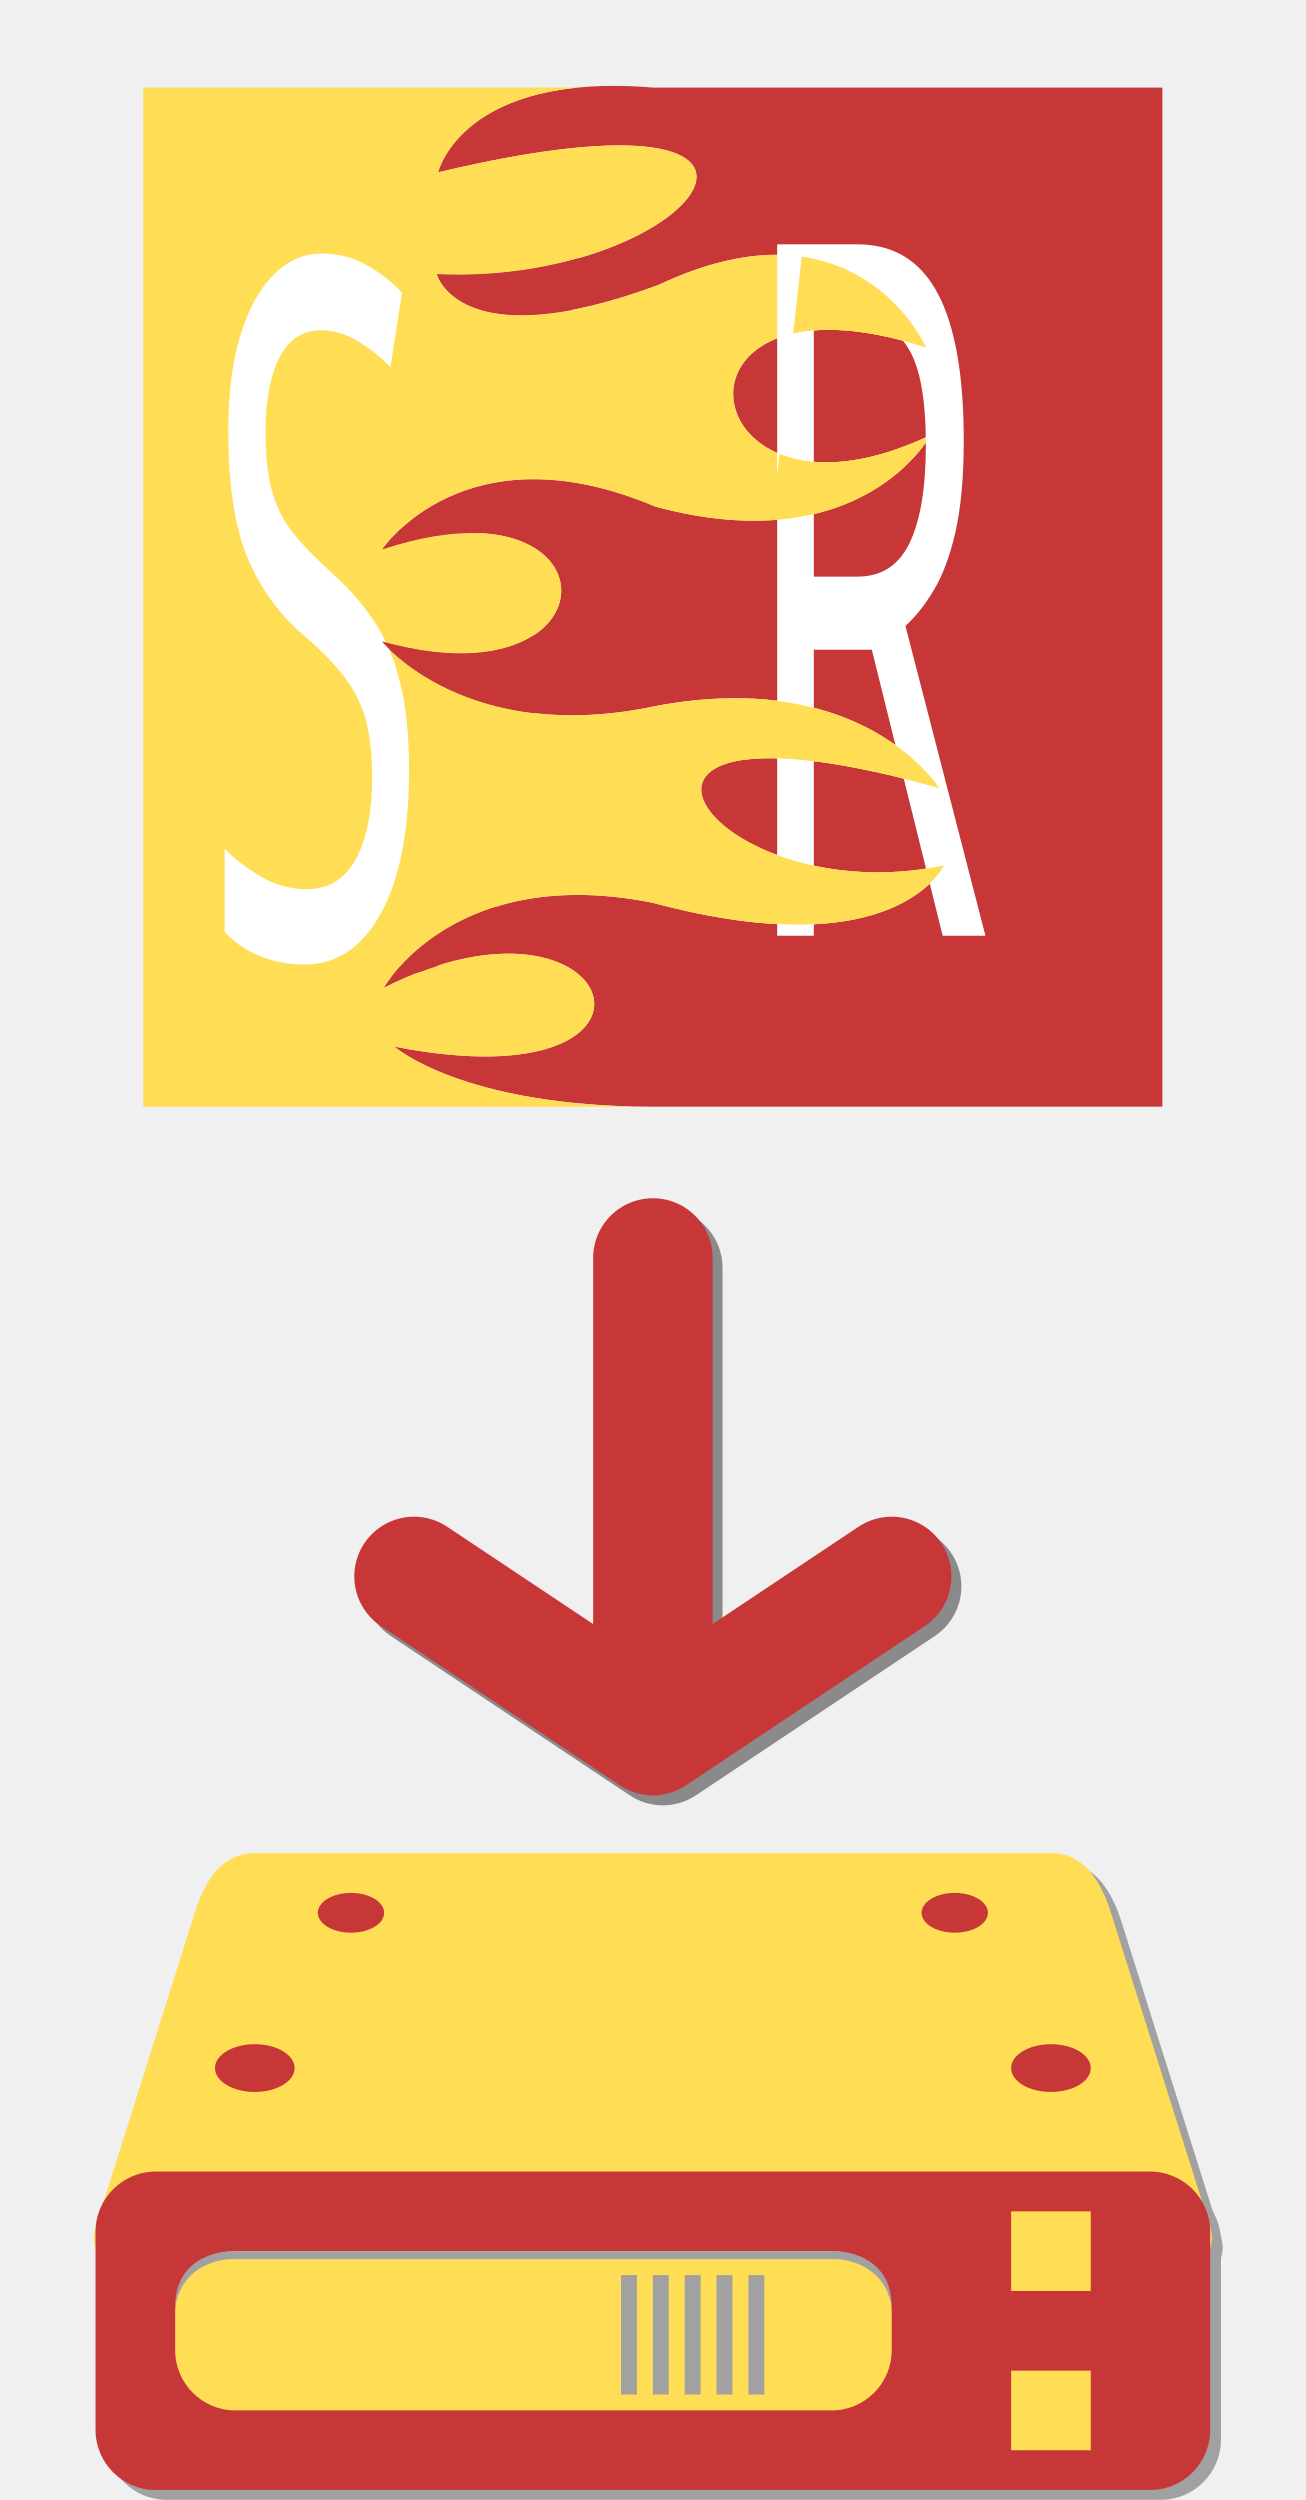
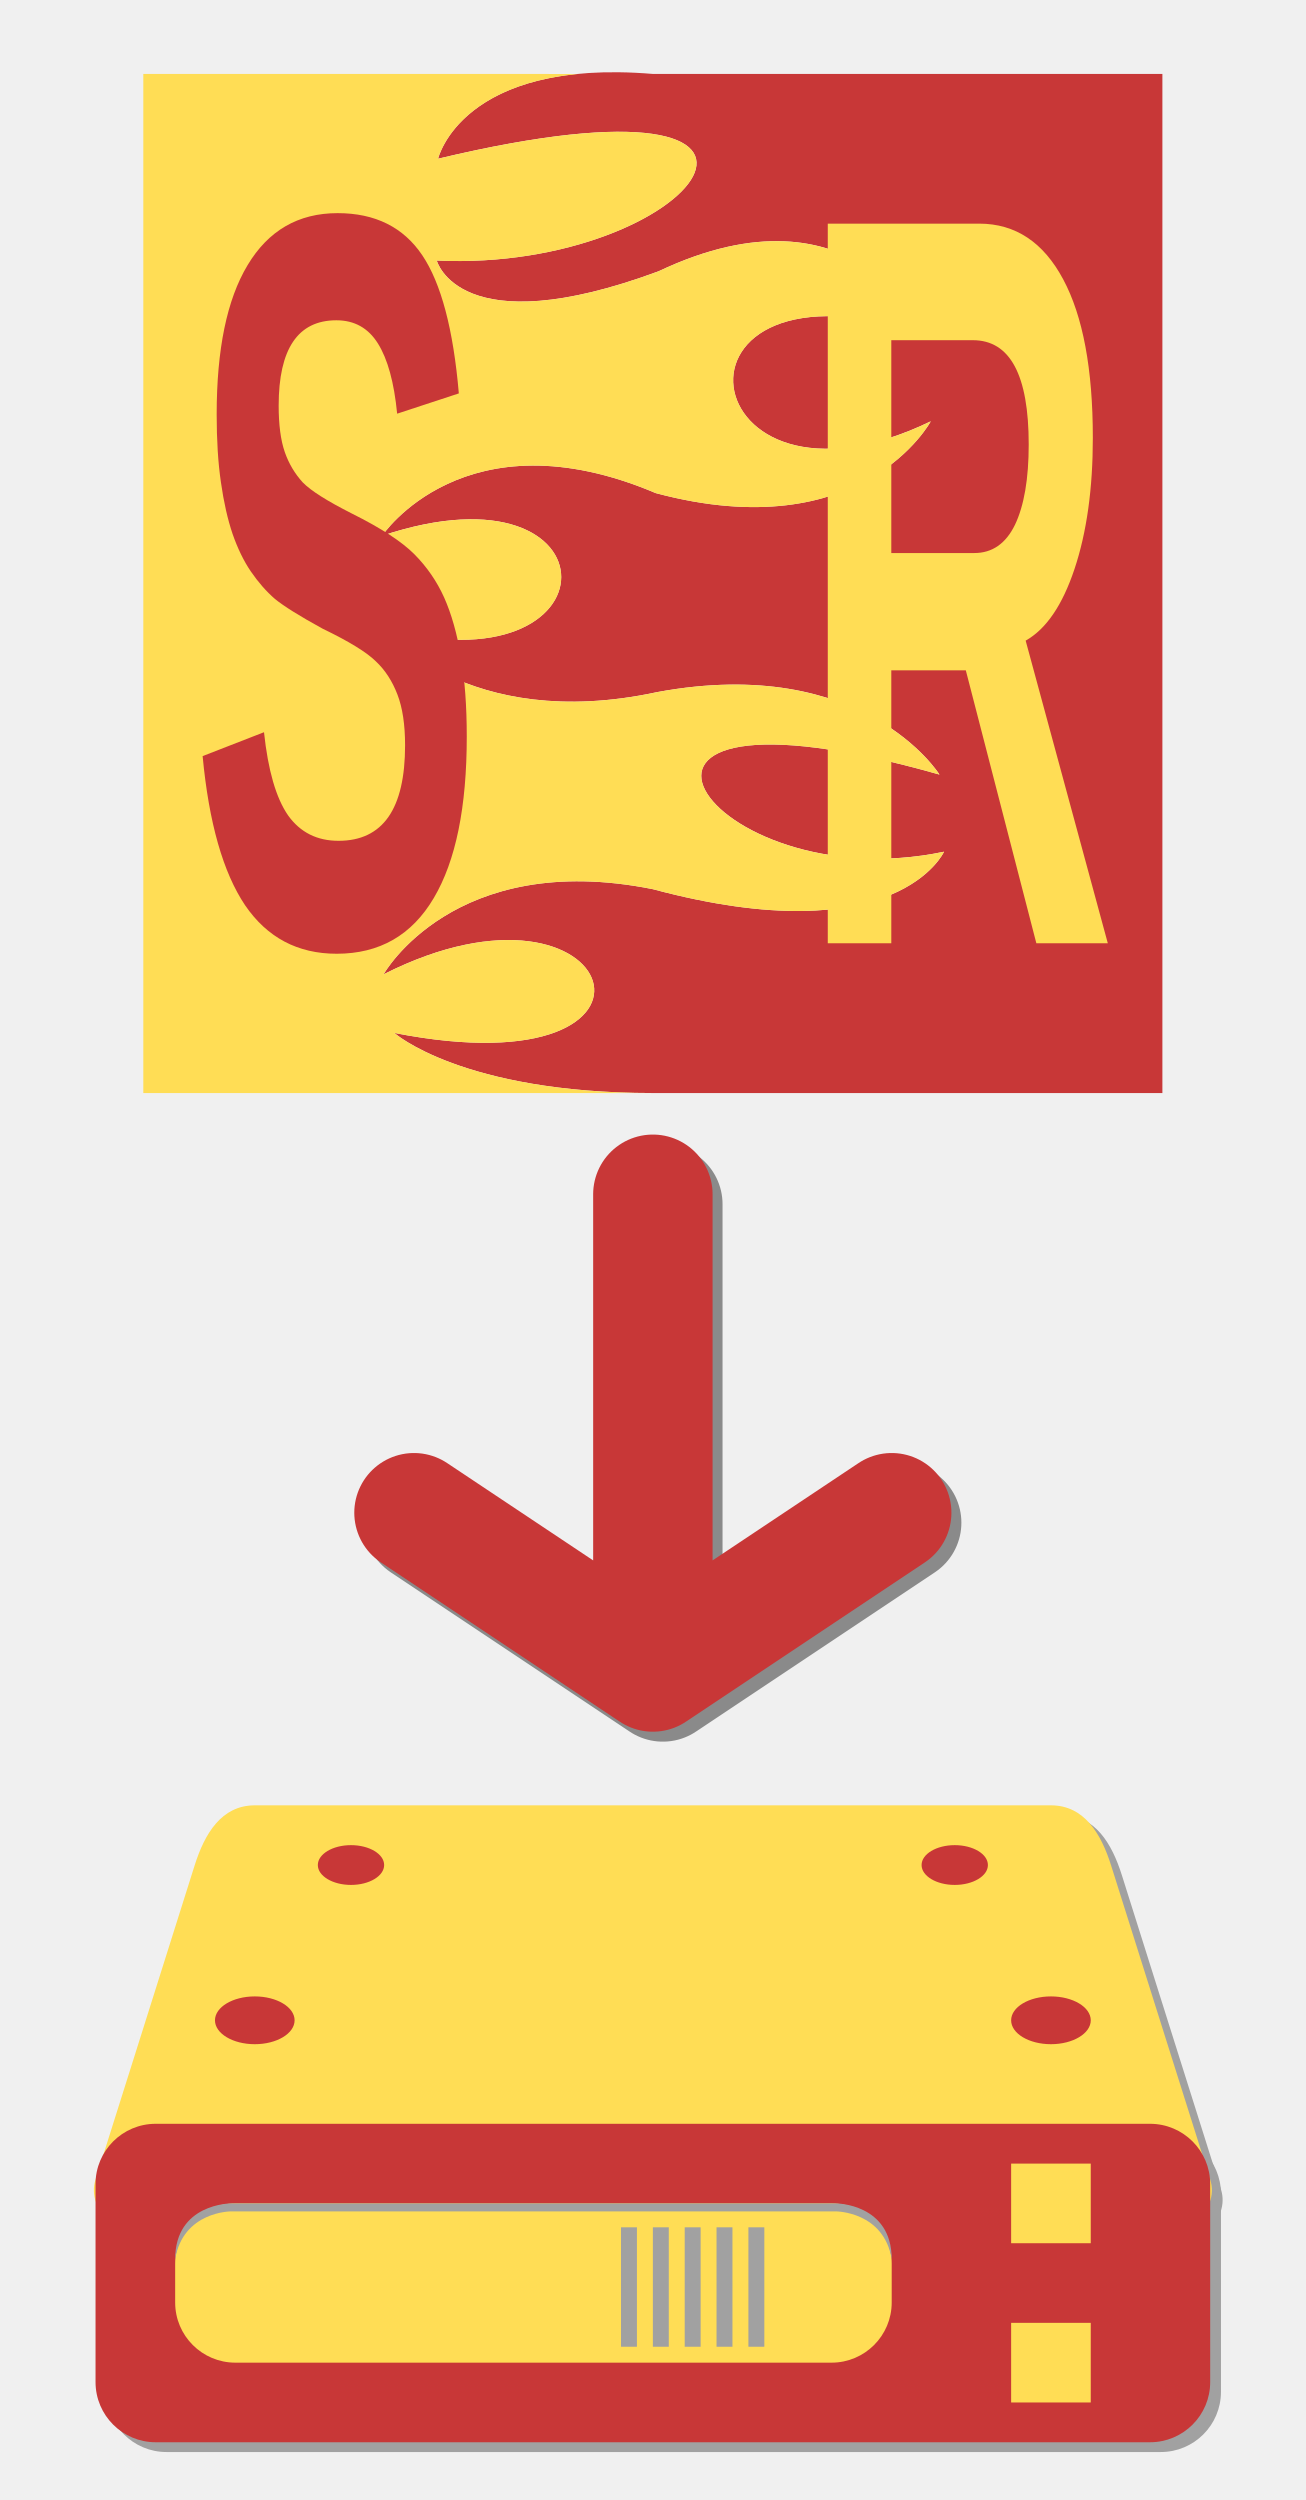
<svg xmlns="http://www.w3.org/2000/svg" width="164" height="314" viewBox="0 0 43.392 83.079" version="1.1" id="svg5" xml:space="preserve">
  <defs id="defs2">
    <clipPath clipPathUnits="userSpaceOnUse" id="clipPath1993">
      <path style="fill:none;stroke:#000000;stroke-width:0.265px;stroke-linecap:butt;stroke-linejoin:miter;stroke-opacity:1" d="M 25.135,17.198 -17.198,27.781 -59.531,17.198 V 2.646 h 84.667 z" id="path1995" />
    </clipPath>
  </defs>
  <g id="layer1" transform="translate(0,15.34583)">
-     <path d="m 22.027,42.664 1e-6,-15.875 m -7.938,10.583 7.938,5.292 7.937,-5.292" style="fill:none;stroke:#8a8a8a;stroke-width:3.969;stroke-linecap:round;stroke-linejoin:round;stroke-miterlimit:4;stroke-dasharray:none;stroke-opacity:1" id="path963" />
-     <g transform="translate(-7.050206,-13.23484)" id="g1152">
-       <path id="path1148" d="m 15.875,59.796 h 26.458 c 1.108,0 1.667,0.943 2,2 L 47.625,72.231 c 0.333,1.057 -0.892,2 -2,2 H 12.583 c -1.108,0 -2.333,-0.943 -2,-2 L 13.875,61.796 C 14.208,60.739 14.767,59.796 15.875,59.796 Z" style="opacity:1;fill:#a1a1a1;fill-opacity:1;stroke:none;stroke-width:3.969;stroke-linecap:round;stroke-linejoin:round;stroke-miterlimit:4;stroke-dasharray:none;stroke-dashoffset:0;stroke-opacity:1;paint-order:normal" />
-       <rect ry="2" rx="2" y="70.379" x="10.583" height="10.583" width="37.042" id="rect1146" style="opacity:1;fill:#a1a1a1;fill-opacity:1;stroke:none;stroke-width:3.969;stroke-linecap:round;stroke-linejoin:round;stroke-miterlimit:4;stroke-dasharray:none;stroke-dashoffset:0;stroke-opacity:1;paint-order:normal" />
+     <g id="g2" transform="translate(0,-1.5875)">
+       <g transform="translate(-7.050206,-13.23484)" id="g1152">
+         <path id="path1148" d="m 15.875,59.796 h 26.458 c 1.108,0 1.667,0.943 2,2 L 47.625,72.231 c 0.333,1.057 -0.892,2 -2,2 H 12.583 c -1.108,0 -2.333,-0.943 -2,-2 L 13.875,61.796 C 14.208,60.739 14.767,59.796 15.875,59.796 Z" style="opacity:1;fill:#a1a1a1;fill-opacity:1;stroke:none;stroke-width:3.969;stroke-linecap:round;stroke-linejoin:round;stroke-miterlimit:4;stroke-dasharray:none;stroke-dashoffset:0;stroke-opacity:1;paint-order:normal" />
+         <rect ry="2" rx="2" y="70.379" x="10.583" height="10.583" width="37.042" id="rect1146" style="opacity:1;fill:#a1a1a1;fill-opacity:1;stroke:none;stroke-width:3.969;stroke-linecap:round;stroke-linejoin:round;stroke-miterlimit:4;stroke-dasharray:none;stroke-dashoffset:0;stroke-opacity:1;paint-order:normal" />
+       </g>
+       <path id="rect898" d="M 8.467,46.236 H 34.925 c 1.108,0 1.667,0.943 2,2 l 3.292,10.435 c 0.333,1.057 -0.892,2 -2,2 H 5.175 c -1.108,0 -2.333,-0.943 -2,-2 L 6.467,48.236 C 6.8,47.179 7.359,46.236 8.467,46.236 Z" style="fill:#ffdd55;fill-opacity:1;stroke:none;stroke-width:3.969;stroke-linecap:round;stroke-linejoin:round;stroke-miterlimit:4;stroke-dasharray:none;stroke-dashoffset:0;stroke-opacity:1;paint-order:normal" />
+       <rect ry="2" rx="2" y="56.819" x="3.175" height="10.583" width="37.042" id="rect894" style="fill:#c83737;fill-opacity:1;stroke:none;stroke-width:3.969;stroke-linecap:round;stroke-linejoin:round;stroke-miterlimit:4;stroke-dasharray:none;stroke-dashoffset:0;stroke-opacity:1;paint-order:normal" />
+       <ellipse ry="0.794" rx="1.323" cy="53.38" cx="8.467" id="path904" style="fill:#c83737;fill-opacity:1;stroke:none;stroke-width:3.074;stroke-linecap:round;stroke-linejoin:round;stroke-miterlimit:4;stroke-dasharray:none;stroke-dashoffset:0;stroke-opacity:1;paint-order:normal" />
+       <ellipse style="fill:#c83737;fill-opacity:1;stroke:none;stroke-width:3.074;stroke-linecap:round;stroke-linejoin:round;stroke-miterlimit:4;stroke-dasharray:none;stroke-dashoffset:0;stroke-opacity:1;paint-order:normal" id="ellipse906" cx="34.925" cy="53.38" rx="1.323" ry="0.794" />
+       <ellipse ry="0.661" rx="1.102" cy="48.22" cx="31.728" id="ellipse908" style="fill:#c83737;fill-opacity:1;stroke:none;stroke-width:2.562;stroke-linecap:round;stroke-linejoin:round;stroke-miterlimit:4;stroke-dasharray:none;stroke-dashoffset:0;stroke-opacity:1;paint-order:normal" />
+       <ellipse style="fill:#c83737;fill-opacity:1;stroke:none;stroke-width:2.562;stroke-linecap:round;stroke-linejoin:round;stroke-miterlimit:4;stroke-dasharray:none;stroke-dashoffset:0;stroke-opacity:1;paint-order:normal" id="ellipse910" cx="11.664" cy="48.22" rx="1.102" ry="0.661" />
+       <rect ry="2" rx="2" y="59.465" x="5.821" height="5.292" width="23.812" id="rect912" style="fill:#ffdd55;fill-opacity:1;stroke:none;stroke-width:3.969;stroke-linecap:round;stroke-linejoin:round;stroke-miterlimit:4;stroke-dasharray:none;stroke-dashoffset:0;stroke-opacity:1;paint-order:normal" />
+       <path id="path914" d="m 33.602,58.142 h 2.646 v 2.646 h -2.646 z" style="fill:#ffdd55;fill-opacity:1;stroke:none;stroke-width:0.265px;stroke-linecap:butt;stroke-linejoin:miter;stroke-opacity:1" />
+       <path style="fill:#ffdd55;fill-opacity:1;stroke:none;stroke-width:0.265px;stroke-linecap:butt;stroke-linejoin:miter;stroke-opacity:1" d="m 33.602,63.434 h 2.646 v 2.646 h -2.646 z" id="path916" />
+       <path id="path918" d="m 5.821,61.317 c 0.265,-1.587 1.852,-1.587 1.852,-1.587 H 27.781 c 0,0 1.587,0 1.852,1.587 0,-1.852 -1.852,-1.852 -1.852,-1.852 H 7.673 c 0,0 -1.852,0 -1.852,1.852 z" style="fill:#a1a1a1;fill-opacity:1;stroke:none;stroke-width:0.265px;stroke-linecap:butt;stroke-linejoin:miter;stroke-opacity:1" />
+       <path id="path920" d="m 21.696,60.259 v 3.969 H 22.225 v -3.969 z" style="fill:#a1a1a1;fill-opacity:1;stroke:none;stroke-width:0.265px;stroke-linecap:butt;stroke-linejoin:miter;stroke-opacity:1" />
+       <path style="fill:#a1a1a1;fill-opacity:1;stroke:none;stroke-width:0.265px;stroke-linecap:butt;stroke-linejoin:miter;stroke-opacity:1" d="m 22.754,60.259 v 3.969 h 0.529 v -3.969 z" id="path922" />
+       <path id="path924" d="m 23.812,60.259 v 3.969 h 0.529 v -3.969 z" style="fill:#a1a1a1;fill-opacity:1;stroke:none;stroke-width:0.265px;stroke-linecap:butt;stroke-linejoin:miter;stroke-opacity:1" />
+       <path style="fill:#a1a1a1;fill-opacity:1;stroke:none;stroke-width:0.265px;stroke-linecap:butt;stroke-linejoin:miter;stroke-opacity:1" d="m 24.871,60.259 v 3.969 h 0.529 v -3.969 z" id="path926" />
+       <path id="path928" d="m 20.637,60.259 v 3.969 h 0.529 v -3.969 z" style="fill:#a1a1a1;fill-opacity:1;stroke:none;stroke-width:0.265px;stroke-linecap:butt;stroke-linejoin:miter;stroke-opacity:1" />
    </g>
-     <path id="rect898" d="M 8.467,46.236 H 34.925 c 1.108,0 1.667,0.943 2,2 l 3.292,10.435 c 0.333,1.057 -0.892,2 -2,2 H 5.175 c -1.108,0 -2.333,-0.943 -2,-2 L 6.467,48.236 C 6.8,47.179 7.359,46.236 8.467,46.236 Z" style="fill:#ffdd55;fill-opacity:1;stroke:none;stroke-width:3.969;stroke-linecap:round;stroke-linejoin:round;stroke-miterlimit:4;stroke-dasharray:none;stroke-dashoffset:0;stroke-opacity:1;paint-order:normal" />
-     <rect ry="2" rx="2" y="56.819" x="3.175" height="10.583" width="37.042" id="rect894" style="fill:#c83737;fill-opacity:1;stroke:none;stroke-width:3.969;stroke-linecap:round;stroke-linejoin:round;stroke-miterlimit:4;stroke-dasharray:none;stroke-dashoffset:0;stroke-opacity:1;paint-order:normal" />
-     <ellipse ry="0.794" rx="1.323" cy="53.38" cx="8.467" id="path904" style="fill:#c83737;fill-opacity:1;stroke:none;stroke-width:3.074;stroke-linecap:round;stroke-linejoin:round;stroke-miterlimit:4;stroke-dasharray:none;stroke-dashoffset:0;stroke-opacity:1;paint-order:normal" />
-     <ellipse style="fill:#c83737;fill-opacity:1;stroke:none;stroke-width:3.074;stroke-linecap:round;stroke-linejoin:round;stroke-miterlimit:4;stroke-dasharray:none;stroke-dashoffset:0;stroke-opacity:1;paint-order:normal" id="ellipse906" cx="34.925" cy="53.38" rx="1.323" ry="0.794" />
-     <ellipse ry="0.661" rx="1.102" cy="48.22" cx="31.728" id="ellipse908" style="fill:#c83737;fill-opacity:1;stroke:none;stroke-width:2.562;stroke-linecap:round;stroke-linejoin:round;stroke-miterlimit:4;stroke-dasharray:none;stroke-dashoffset:0;stroke-opacity:1;paint-order:normal" />
-     <ellipse style="fill:#c83737;fill-opacity:1;stroke:none;stroke-width:2.562;stroke-linecap:round;stroke-linejoin:round;stroke-miterlimit:4;stroke-dasharray:none;stroke-dashoffset:0;stroke-opacity:1;paint-order:normal" id="ellipse910" cx="11.664" cy="48.22" rx="1.102" ry="0.661" />
-     <rect ry="2" rx="2" y="59.465" x="5.821" height="5.292" width="23.812" id="rect912" style="fill:#ffdd55;fill-opacity:1;stroke:none;stroke-width:3.969;stroke-linecap:round;stroke-linejoin:round;stroke-miterlimit:4;stroke-dasharray:none;stroke-dashoffset:0;stroke-opacity:1;paint-order:normal" />
-     <path id="path914" d="m 33.602,58.142 h 2.646 v 2.646 h -2.646 z" style="fill:#ffdd55;fill-opacity:1;stroke:none;stroke-width:0.265px;stroke-linecap:butt;stroke-linejoin:miter;stroke-opacity:1" />
-     <path style="fill:#ffdd55;fill-opacity:1;stroke:none;stroke-width:0.265px;stroke-linecap:butt;stroke-linejoin:miter;stroke-opacity:1" d="m 33.602,63.434 h 2.646 v 2.646 h -2.646 z" id="path916" />
-     <path id="path918" d="m 5.821,61.317 c 0.265,-1.587 1.852,-1.587 1.852,-1.587 H 27.781 c 0,0 1.587,0 1.852,1.587 0,-1.852 -1.852,-1.852 -1.852,-1.852 H 7.673 c 0,0 -1.852,0 -1.852,1.852 z" style="fill:#a1a1a1;fill-opacity:1;stroke:none;stroke-width:0.265px;stroke-linecap:butt;stroke-linejoin:miter;stroke-opacity:1" />
-     <path id="path920" d="m 21.696,60.259 v 3.969 H 22.225 v -3.969 z" style="fill:#a1a1a1;fill-opacity:1;stroke:none;stroke-width:0.265px;stroke-linecap:butt;stroke-linejoin:miter;stroke-opacity:1" />
-     <path style="fill:#a1a1a1;fill-opacity:1;stroke:none;stroke-width:0.265px;stroke-linecap:butt;stroke-linejoin:miter;stroke-opacity:1" d="m 22.754,60.259 v 3.969 h 0.529 v -3.969 z" id="path922" />
-     <path id="path924" d="m 23.812,60.259 v 3.969 h 0.529 v -3.969 z" style="fill:#a1a1a1;fill-opacity:1;stroke:none;stroke-width:0.265px;stroke-linecap:butt;stroke-linejoin:miter;stroke-opacity:1" />
-     <path style="fill:#a1a1a1;fill-opacity:1;stroke:none;stroke-width:0.265px;stroke-linecap:butt;stroke-linejoin:miter;stroke-opacity:1" d="m 24.871,60.259 v 3.969 h 0.529 v -3.969 z" id="path926" />
-     <path id="path928" d="m 20.637,60.259 v 3.969 h 0.529 v -3.969 z" style="fill:#a1a1a1;fill-opacity:1;stroke:none;stroke-width:0.265px;stroke-linecap:butt;stroke-linejoin:miter;stroke-opacity:1" />
-     <path id="path960" style="fill:none;stroke:#c83737;stroke-width:3.969;stroke-linecap:round;stroke-linejoin:round;stroke-miterlimit:4;stroke-dasharray:none;stroke-opacity:1" d="m 21.696,42.333 1e-6,-15.875 m -7.938,10.583 7.938,5.292 7.937,-5.292" />
+     <g id="g3" transform="translate(0,-0.5291667)">
+       <path d="m 22.027,41.077 1e-6,-15.875 m -7.938,10.583 7.938,5.292 7.937,-5.292" style="fill:none;stroke:#8a8a8a;stroke-width:3.969;stroke-linecap:round;stroke-linejoin:round;stroke-miterlimit:4;stroke-dasharray:none;stroke-opacity:1" id="path963" />
+       <path id="path960" style="fill:none;stroke:#c83737;stroke-width:3.969;stroke-linecap:round;stroke-linejoin:round;stroke-miterlimit:4;stroke-dasharray:none;stroke-opacity:1" d="m 21.696,40.746 1e-6,-15.875 m -7.938,10.583 7.938,5.292 7.937,-5.292" />
+     </g>
    <g id="g1127" />
-     <g id="layer1-8" transform="translate(4.762499,-275.5687)">
-       <path style="opacity:1;fill:#c83737;fill-opacity:1;stroke:none;stroke-width:1.255;stroke-linecap:round;stroke-linejoin:round;stroke-miterlimit:4;stroke-dasharray:none;stroke-dashoffset:0;stroke-opacity:1;paint-order:normal" d="m 16.933,263.133 h 16.933 v 33.867 H 16.933 c -6.35,0 -8.591,-1.997 -8.591,-1.997 10.179,1.997 7.533,-5.941 -0.358,-1.948 0,0 2.329,-4.159 8.949,-2.83 8.131,2.179 9.677,-1.245 9.677,-1.245 -7.914,1.663 -13.206,-6.274 -0.152,-2.564 0,0 -2.504,-4.016 -9.383,-2.74 -6.35,1.37 -9.153,-2.139 -9.153,-2.139 7.952,2.233 7.952,-5.704 0.015,-3.058 0,0 2.74,-4.11 9.09,-1.417 6.879,1.843 9.141,-2.385 9.141,-2.385 -7.979,3.85 -9.443,-5.93 -0.149,-2.904 0,0 -2.28,-5.214 -8.897,-2.082 -6.633,2.457 -7.369,-0.357 -7.369,-0.357 8.626,0.404 14.059,-6.73 0.043,-3.384 0,0 0.787,-3.346 7.137,-2.817 z" id="rect816" />
-       <path style="opacity:1;fill:#ffdd55;fill-opacity:1;stroke:none;stroke-width:1.255;stroke-linecap:round;stroke-linejoin:round;stroke-miterlimit:4;stroke-dasharray:none;stroke-dashoffset:0;stroke-opacity:1;paint-order:normal" d="m 0,263.133 v 33.867 h 16.933 c -6.35,0 -8.591,-1.997 -8.591,-1.997 10.179,1.997 7.533,-5.941 -0.358,-1.948 0,0 2.329,-4.159 8.949,-2.83 8.131,2.179 9.676,-1.244 9.676,-1.244 -7.914,1.663 -13.206,-6.274 -0.151,-2.564 0,0 -2.504,-4.016 -9.383,-2.74 -6.35,1.37 -9.152,-2.139 -9.152,-2.139 7.952,2.233 7.952,-5.704 0.015,-3.058 0,0 2.74,-4.111 9.09,-1.417 6.879,1.843 9.141,-2.385 9.141,-2.385 -7.979,3.85 -9.444,-5.931 -0.15,-2.904 0,0 -2.28,-5.214 -8.897,-2.082 -6.633,2.457 -7.37,-0.357 -7.37,-0.357 8.626,0.404 14.059,-6.73 0.043,-3.384 0,0 0.571,-2.419 4.646,-2.817 z" id="rect814-3" />
-       <text xml:space="preserve" style="font-style:normal;font-variant:normal;font-weight:normal;font-stretch:normal;font-size:10.45px;line-height:1.25;font-family:Impact;-inkscape-font-specification:Impact;letter-spacing:0px;word-spacing:0px;fill:#ffffff;fill-opacity:1;stroke:none;stroke-width:0.327" x="3.099" y="189.617" id="text821" transform="scale(0.6494591,1.539743)">
-         <tspan id="tspan819" x="3.099" y="189.617" style="font-style:normal;font-variant:normal;font-weight:normal;font-stretch:normal;font-size:20.9px;font-family:'Incised901 NdIt BT';-inkscape-font-specification:'Incised901 NdIt BT';fill:#ffffff;fill-opacity:1;stroke:none;stroke-width:0.327">S</tspan>
+     <g id="g1" transform="translate(4.762499,-276.0221)">
+       <path style="opacity:1;fill:#c83737;fill-opacity:1;stroke:none;stroke-width:1.255;stroke-linecap:round;stroke-linejoin:round;stroke-miterlimit:4;stroke-dasharray:none;stroke-dashoffset:0;stroke-opacity:1;paint-order:normal" d="m 16.933,263.133 h 16.933 v 33.867 H 16.933 c -6.35,0 -8.591,-1.997 -8.591,-1.997 10.179,1.997 7.533,-5.941 -0.358,-1.948 0,0 2.329,-4.159 8.949,-2.83 8.131,2.179 9.677,-1.245 9.677,-1.245 -7.914,1.663 -13.206,-6.274 -0.152,-2.564 0,0 -2.504,-4.016 -9.383,-2.74 -6.35,1.37 -9.153,-2.139 -9.153,-2.139 7.952,2.233 7.952,-5.704 0.015,-3.058 0,0 2.74,-4.11 9.09,-1.417 6.879,1.843 9.141,-2.385 9.141,-2.385 -7.979,3.85 -9.443,-5.93 -0.149,-2.904 0,0 -2.28,-5.214 -8.897,-2.082 -6.633,2.457 -7.369,-0.357 -7.369,-0.357 8.626,0.404 14.059,-6.73 0.043,-3.384 0,0 0.787,-3.346 7.137,-2.817 z" id="rect816-6" />
+       <path style="opacity:1;fill:#ffdd55;fill-opacity:1;stroke:none;stroke-width:1.255;stroke-linecap:round;stroke-linejoin:round;stroke-miterlimit:4;stroke-dasharray:none;stroke-dashoffset:0;stroke-opacity:1;paint-order:normal" d="m 0,263.133 v 33.867 h 16.933 c -6.35,0 -8.591,-1.997 -8.591,-1.997 10.179,1.997 7.533,-5.941 -0.358,-1.948 0,0 2.329,-4.159 8.949,-2.83 8.131,2.179 9.676,-1.244 9.676,-1.244 -7.914,1.663 -13.206,-6.274 -0.151,-2.564 0,0 -2.504,-4.016 -9.383,-2.74 -6.35,1.37 -9.152,-2.139 -9.152,-2.139 7.952,2.233 7.952,-5.704 0.015,-3.058 0,0 2.74,-4.111 9.09,-1.417 6.879,1.843 9.141,-2.385 9.141,-2.385 -7.979,3.85 -9.444,-5.931 -0.15,-2.904 0,0 -2.28,-5.214 -8.897,-2.082 -6.633,2.457 -7.37,-0.357 -7.37,-0.357 8.626,0.404 14.059,-6.73 0.043,-3.384 0,0 0.571,-2.419 4.646,-2.817 z" id="rect814-3-7" />
+       <text xml:space="preserve" style="font-style:normal;font-variant:normal;font-weight:normal;font-stretch:normal;font-size:22.578px;line-height:1.25;font-family:Impact;-inkscape-font-specification:Impact;letter-spacing:0px;word-spacing:0px;fill:#c83737;fill-opacity:1;stroke:none;stroke-width:0.327" x="2.379" y="189.664" id="text821-5" transform="scale(0.6494591,1.539743)">
+         <tspan id="tspan819-3" x="2.379" y="189.664" style="font-style:normal;font-variant:normal;font-weight:bold;font-stretch:normal;font-size:22.578px;font-family:'Liberation Sans';-inkscape-font-specification:'Liberation Sans Bold';fill:#c83737;fill-opacity:1;stroke:none;stroke-width:0.327">S</tspan>
      </text>
-       <text xml:space="preserve" style="font-style:normal;font-variant:normal;font-weight:normal;font-stretch:normal;font-size:10.45px;line-height:1.25;font-family:Impact;-inkscape-font-specification:Impact;letter-spacing:0px;word-spacing:0px;fill:#ffffff;fill-opacity:1;stroke:none;stroke-width:0.327" x="30.403" y="189.198" id="text821-4" transform="scale(0.6494591,1.539743)">
-         <tspan id="tspan819-2" x="30.403" y="189.198" style="font-style:normal;font-variant:normal;font-weight:normal;font-stretch:normal;font-size:20.9px;font-family:'Incised901 NdIt BT';-inkscape-font-specification:'Incised901 NdIt BT';fill:#ffffff;fill-opacity:1;stroke:none;stroke-width:0.327">R</tspan>
+       <text xml:space="preserve" style="font-style:normal;font-variant:normal;font-weight:normal;font-stretch:normal;font-size:22.578px;line-height:1.25;font-family:Impact;-inkscape-font-specification:Impact;letter-spacing:0px;word-spacing:0px;fill:#ffdd55;fill-opacity:1;stroke:none;stroke-width:0.327" x="33.507" y="189.658" id="text821-4-5" transform="scale(0.6494591,1.539743)">
+         <tspan id="tspan819-2-6" x="33.507" y="189.658" style="font-style:normal;font-variant:normal;font-weight:bold;font-stretch:normal;font-size:22.578px;font-family:'Liberation Sans';-inkscape-font-specification:'Liberation Sans Bold';fill:#ffdd55;fill-opacity:1;stroke:none;stroke-width:0.327">R</tspan>
      </text>
-       <path style="opacity:1;fill:#ffdd55;fill-opacity:1;stroke:none;stroke-width:1.255;stroke-linecap:round;stroke-linejoin:round;stroke-miterlimit:4;stroke-dasharray:none;stroke-dashoffset:0;stroke-opacity:1;paint-order:normal" d="m 21.883,268.752 -0.288,2.553 c 1.039,-0.235 2.499,-0.158 4.421,0.468 0,0 -1.138,-2.594 -4.133,-3.021 z m 3.599,6.228 c -1.871,0.758 -3.337,0.733 -4.338,0.325 l -0.249,2.203 c 2.313,-0.148 3.737,-1.12 4.513,-1.885 z m -5.256,8.463 -0.229,2.029 c 0.919,-0.121 2.302,-0.035 4.253,0.389 0.013,-0.119 0.078,-0.806 0.123,-1.273 -0.98,-0.563 -2.34,-1.057 -4.147,-1.145 z m 4.654,1.462 c 0.069,0.315 0.138,0.629 0.21,0.913 l 0.061,0.254 c 0.414,0.103 0.844,0.215 1.303,0.345 0,0 -0.475,-0.759 -1.575,-1.512 z m -5.165,3.065 -0.314,2.783 c 1.856,0.288 3.256,0.228 4.301,0.006 l 0.176,-1.561 c -1.745,-0.086 -3.21,-0.602 -4.162,-1.228 z m 6.891,1.011 c -0.242,0.051 -0.482,0.093 -0.719,0.126 l 0.14,0.576 c 0.432,-0.381 0.579,-0.702 0.579,-0.702 z" id="rect814-3-9" />
-       <path style="opacity:1;fill:#c83737;fill-opacity:1;stroke:none;stroke-width:1.255;stroke-linecap:round;stroke-linejoin:round;stroke-miterlimit:4;stroke-dasharray:none;stroke-dashoffset:0;stroke-opacity:1;paint-order:normal" d="m 14.455,268.804 c -1.347,0.384 -2.953,0.612 -4.693,0.531 0,0 0.513,1.944 4.502,1.185 z m -5.893,8.996 c -0.411,0.381 -0.615,0.679 -0.615,0.679 1.285,-0.428 2.358,-0.576 3.227,-0.538 -0.266,-0.089 -0.56,-0.137 -0.887,-0.137 H 8.656 c -0.035,0 -0.061,-0.003 -0.094,-0.004 z m 4.417,3.533 c -0.947,0.62 -2.627,0.884 -5.048,0.205 0,0 1.585,1.983 5.07,2.385 0.018,-0.433 0.028,-0.873 0.028,-1.327 0,-0.456 -0.018,-0.875 -0.051,-1.263 z m -1.257,9.025 c -1.95,0.606 -3.036,1.754 -3.482,2.338 0.355,-0.035 0.684,-0.096 0.987,-0.182 0.168,-0.064 0.332,-0.12 0.494,-0.173 0.167,-0.07 0.326,-0.148 0.473,-0.238 0.625,-0.377 1.133,-0.96 1.529,-1.745 z" id="rect816-8" />
    </g>
  </g>
</svg>
